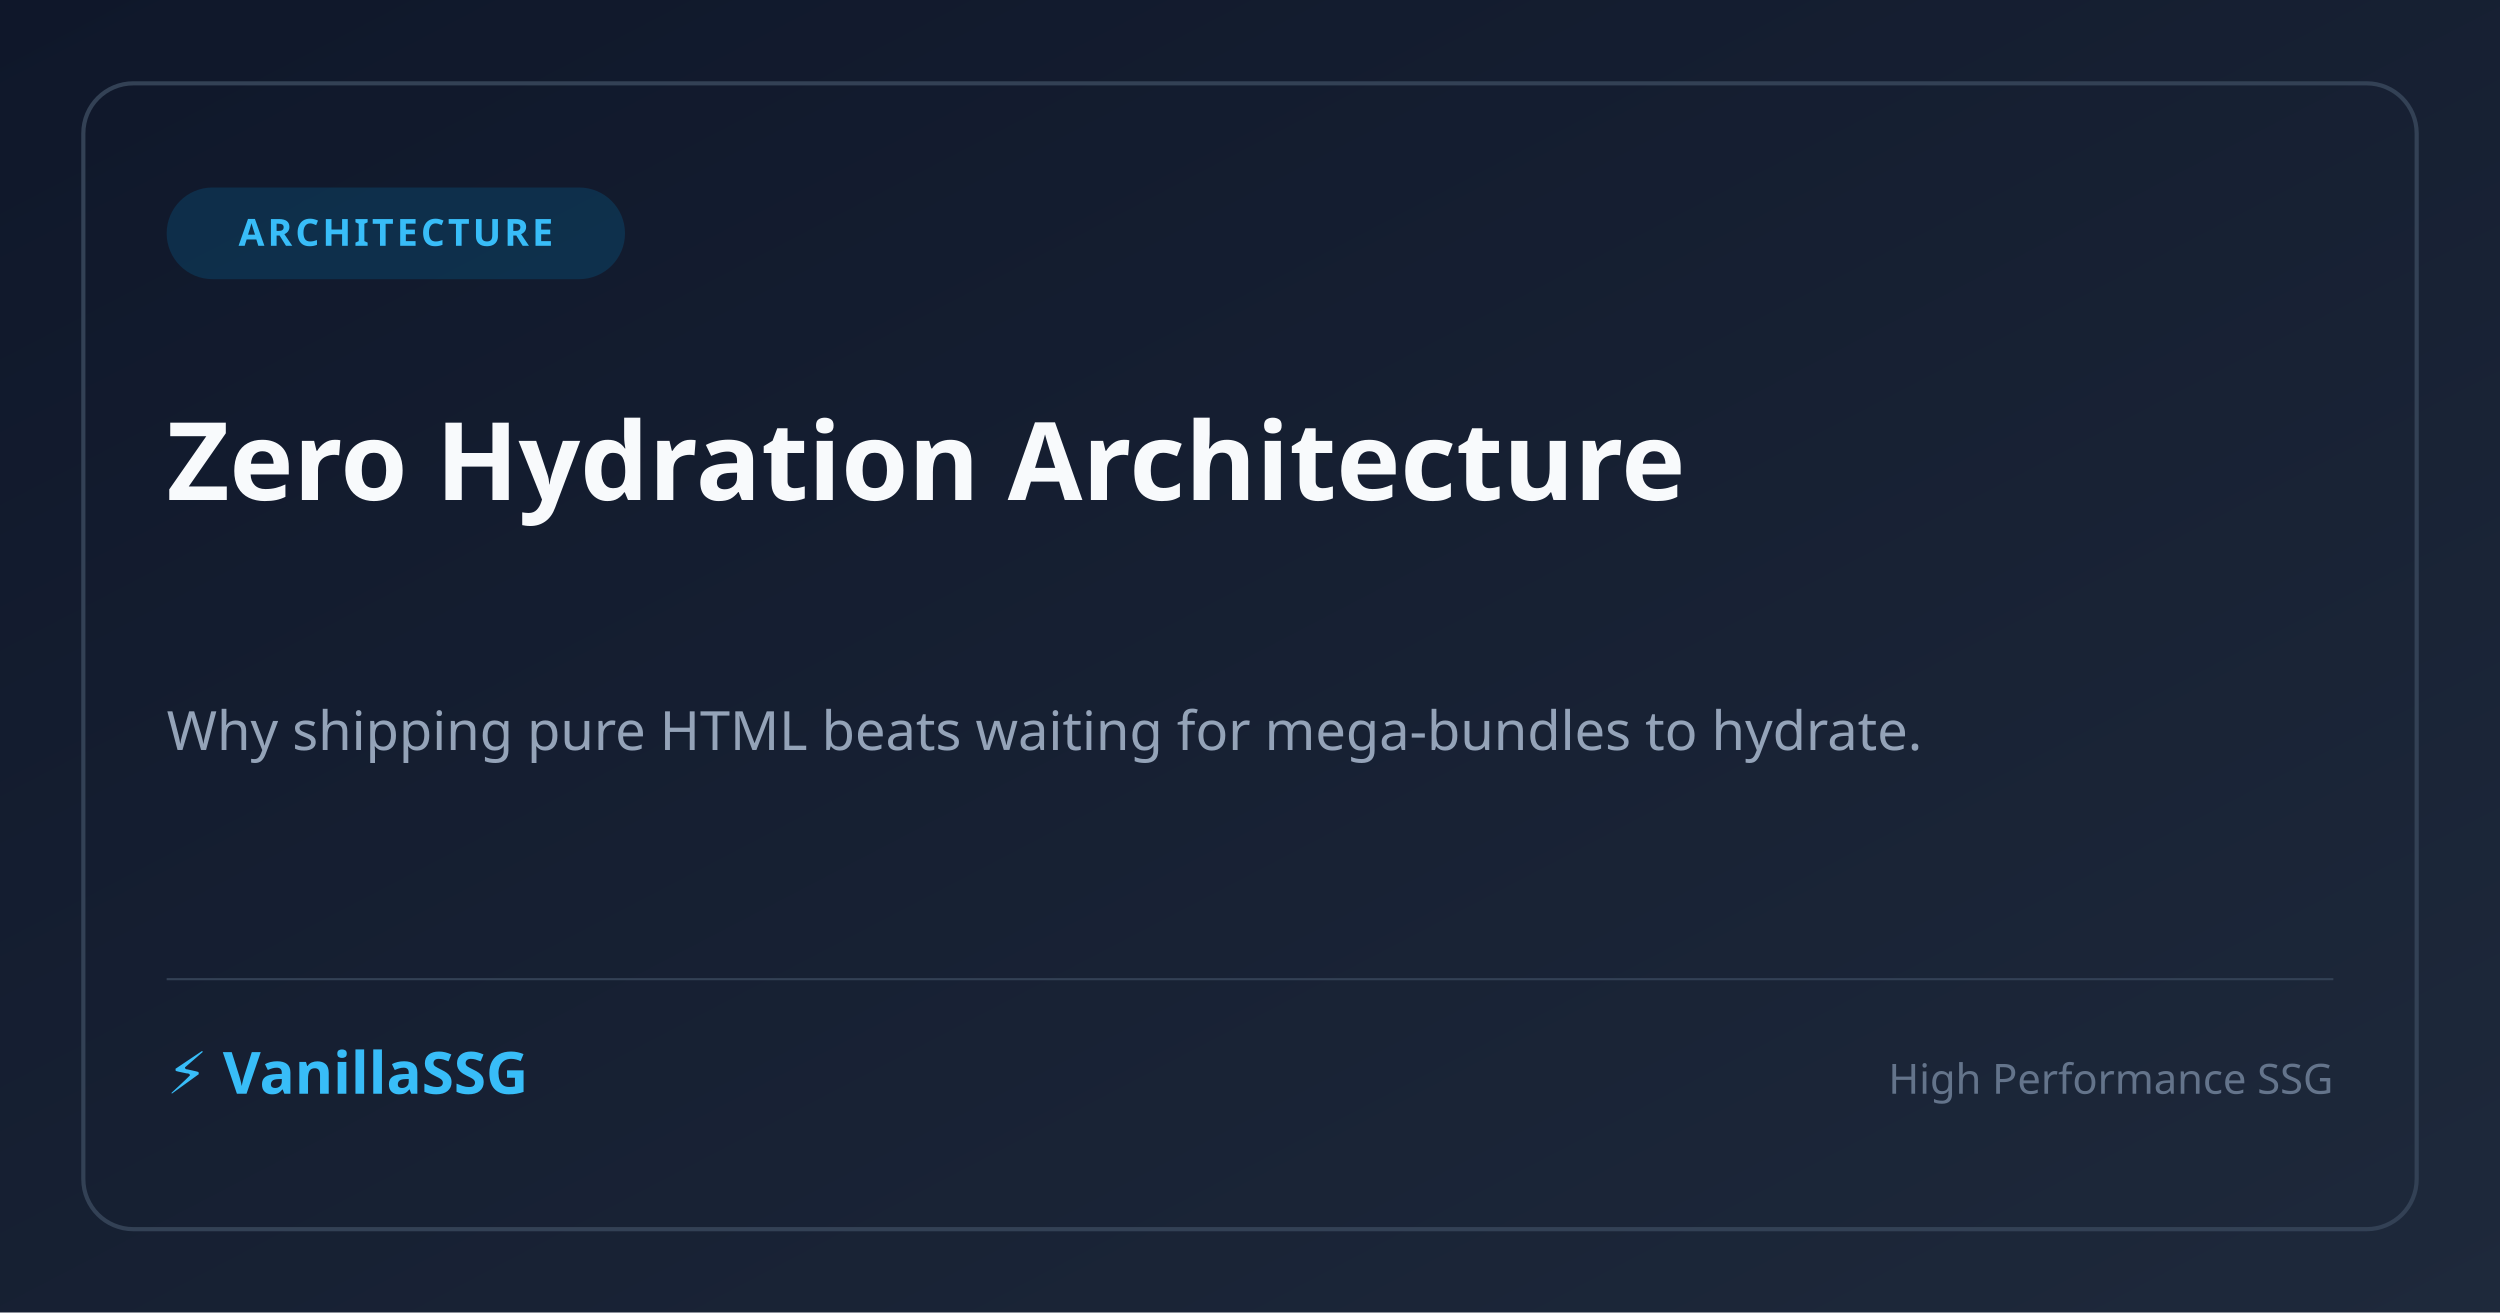
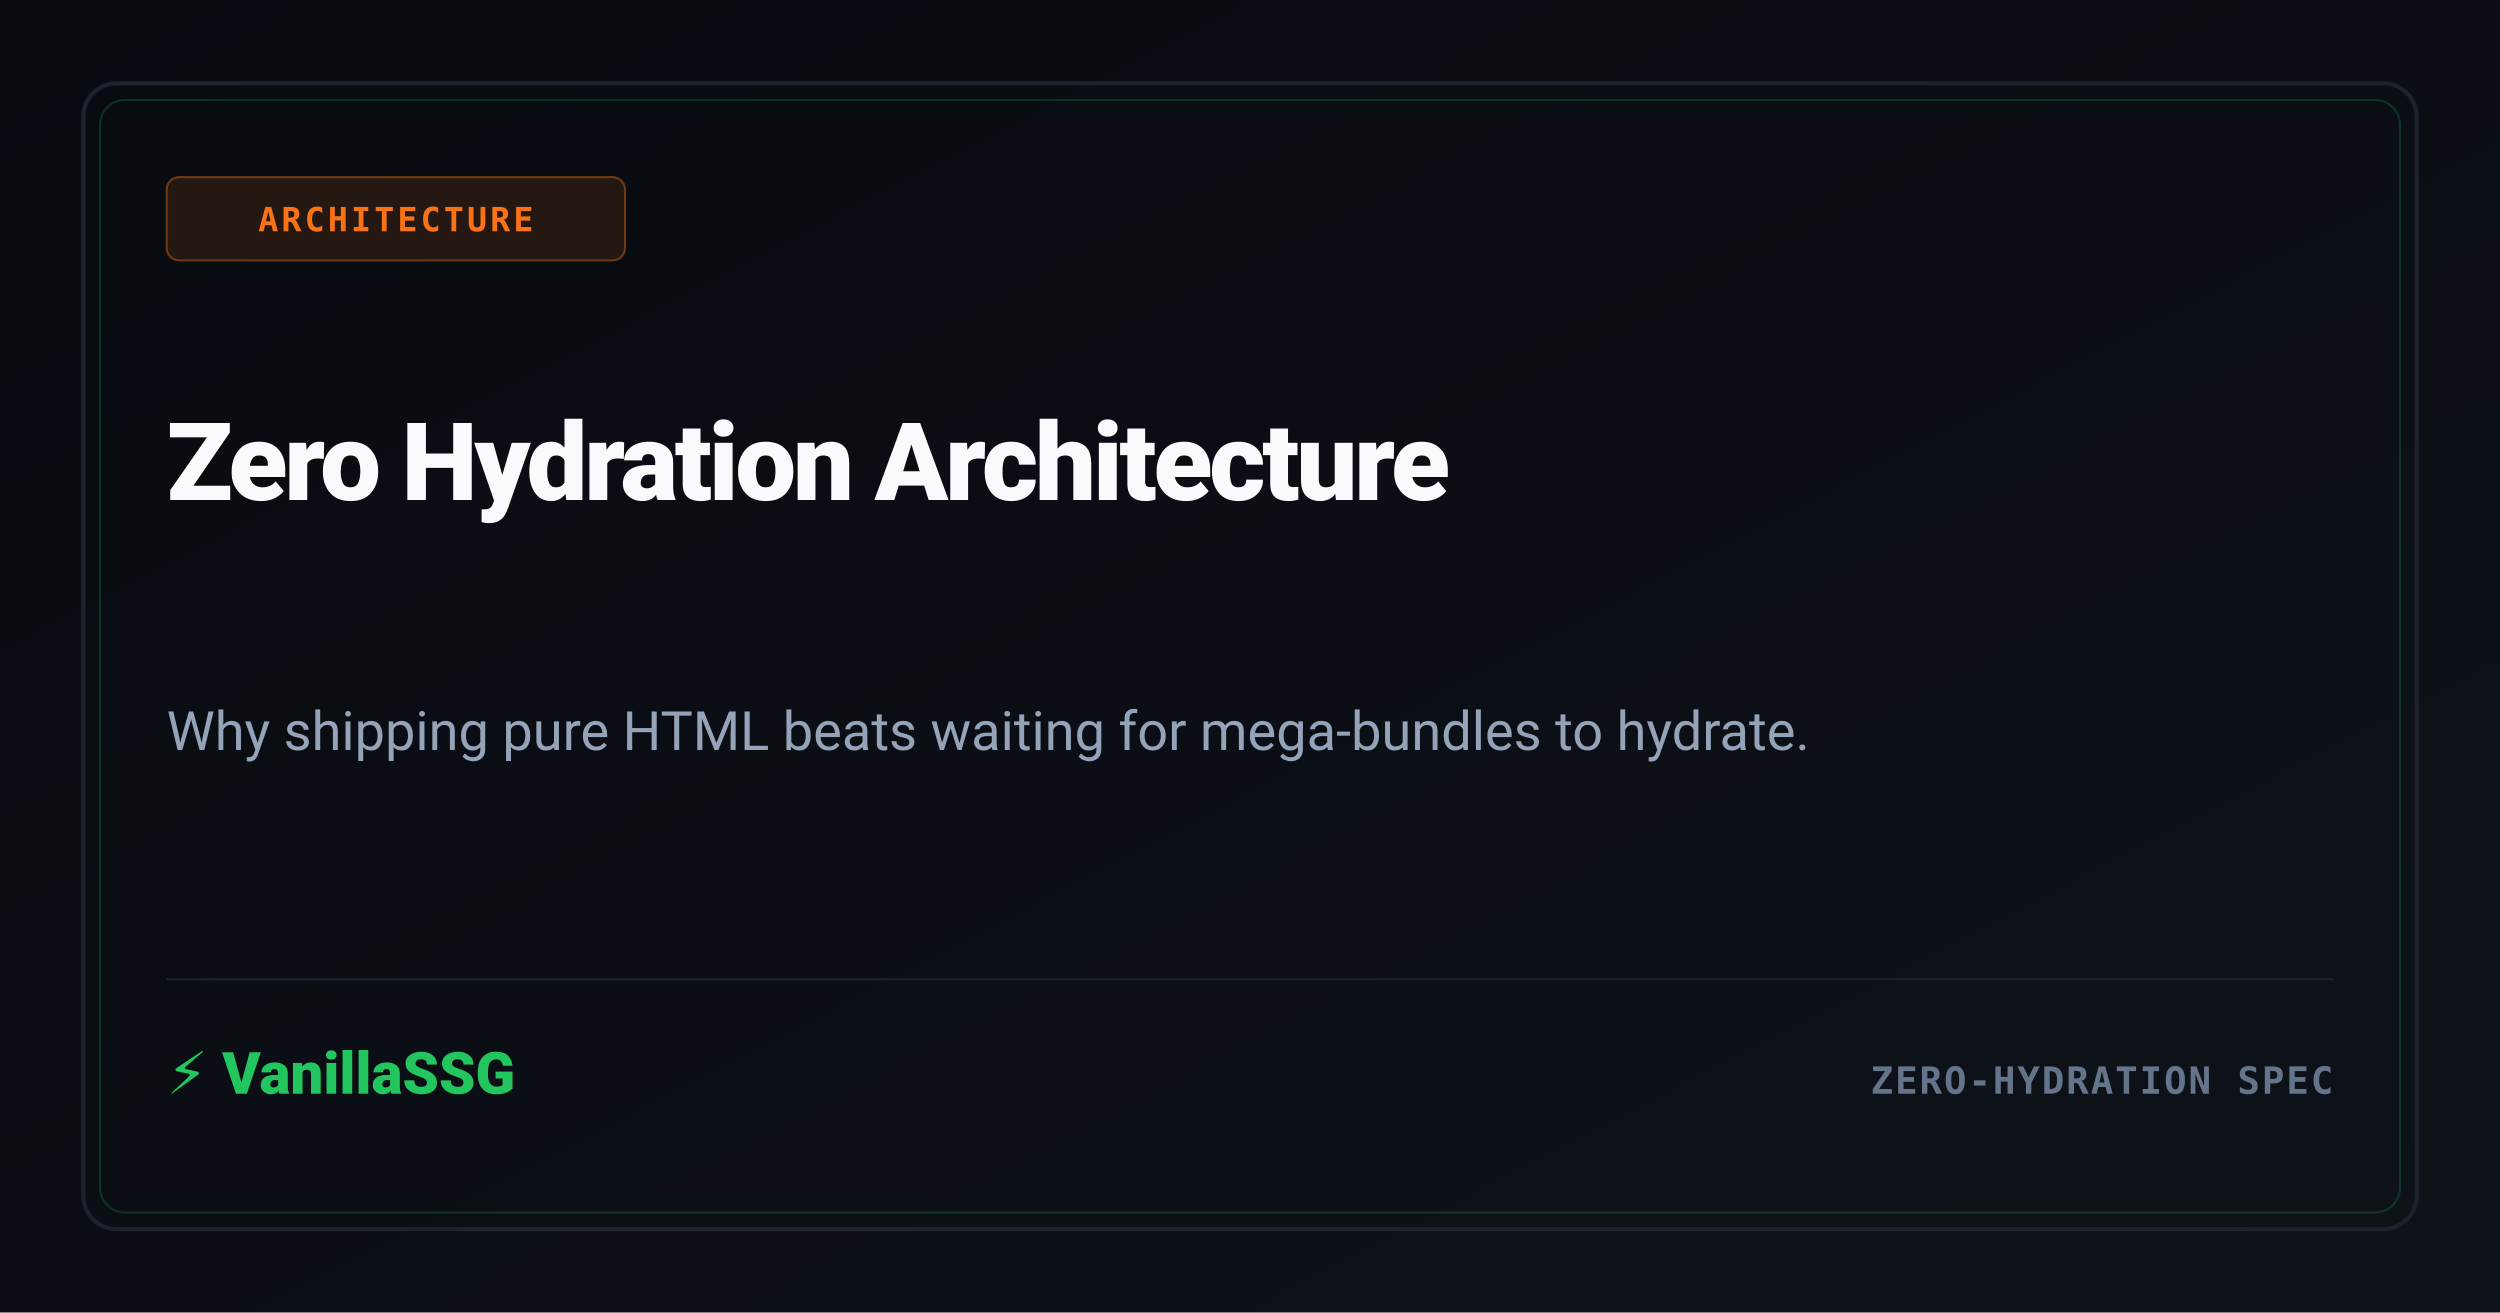
<svg xmlns="http://www.w3.org/2000/svg" width="1200" height="630" viewBox="0 0 1200 630">
  <defs>
    <linearGradient id="bg" x1="0%" y1="0%" x2="100%" y2="100%">
-       <stop offset="0%" stop-color="#0f172a" />
-       <stop offset="100%" stop-color="#1e293b" />
+       <stop offset="0%" stop-color="#080b10" />
+       <stop offset="100%" stop-color="#0e131a" />
    </linearGradient>
  </defs>
  <rect width="1200" height="630" fill="url(#bg)" />
-   <rect x="40" y="40" width="1120" height="550" rx="24" fill="none" stroke="#334155" stroke-width="2" />
-   <rect x="80" y="90" width="220" height="44" rx="22" fill="#0284c7" fill-opacity="0.2" />
-   <text x="190" y="118" fill="#38bdf8" font-family="system-ui, sans-serif" font-size="18" font-weight="700" text-anchor="middle" letter-spacing="1.5">
+   <rect x="40" y="40" width="1120" height="550" rx="16" fill="none" stroke="#1c232e" stroke-width="2" />
+   <rect x="48" y="48" width="1104" height="534" rx="12" fill="none" stroke="#22c55e" stroke-width="1" stroke-opacity="0.2" />
+   <rect x="80" y="85" width="220" height="40" rx="6" fill="#f97316" fill-opacity="0.12" stroke="#f97316" stroke-width="1" stroke-opacity="0.4" />
+   <text x="190" y="111" fill="#f97316" font-family="ui-monospace, monospace" font-size="16" font-weight="700" text-anchor="middle" letter-spacing="1.5">
    ARCHITECTURE
  </text>
-   <text x="80" y="240" fill="#f8fafc" font-family="system-ui, sans-serif" font-size="52" font-weight="800">
+   <text x="80" y="240" fill="#f8fafc" font-family="-apple-system, BlinkMacSystemFont, 'Segoe UI', Roboto, sans-serif" font-size="52" font-weight="800" letter-spacing="-0.03em">
    <tspan x="80" dy="0">Zero Hydration Architecture</tspan>
  </text>
-   <text x="80" y="360" fill="#94a3b8" font-family="system-ui, sans-serif" font-size="26" font-weight="400">
+   <text x="80" y="360" fill="#94a3b8" font-family="-apple-system, BlinkMacSystemFont, 'Segoe UI', Roboto, sans-serif" font-size="26" font-weight="400">
    <tspan x="80" dy="0">Why shipping pure HTML beats waiting for mega-bundles to hydrate.</tspan>
  </text>
-   <line x1="80" y1="470" x2="1120" y2="470" stroke="#334155" stroke-width="1" />
-   <text x="80" y="525" fill="#38bdf8" font-family="system-ui, sans-serif" font-size="28" font-weight="700">⚡ VanillaSSG</text>
-   <text x="1120" y="525" fill="#64748b" font-family="system-ui, sans-serif" font-size="20" font-weight="500" text-anchor="end">High Performance SSG</text>
+   <line x1="80" y1="470" x2="1120" y2="470" stroke="#1c232e" stroke-width="1" />
+   <text x="80" y="525" fill="#22c55e" font-family="-apple-system, BlinkMacSystemFont, 'Segoe UI', Roboto, sans-serif" font-size="28" font-weight="800">⚡ VanillaSSG</text>
+   <text x="1120" y="525" fill="#64748b" font-family="ui-monospace, monospace" font-size="18" font-weight="600" text-anchor="end" letter-spacing="0.05em">ZERO-HYDRATION SPEC</text>
</svg>
